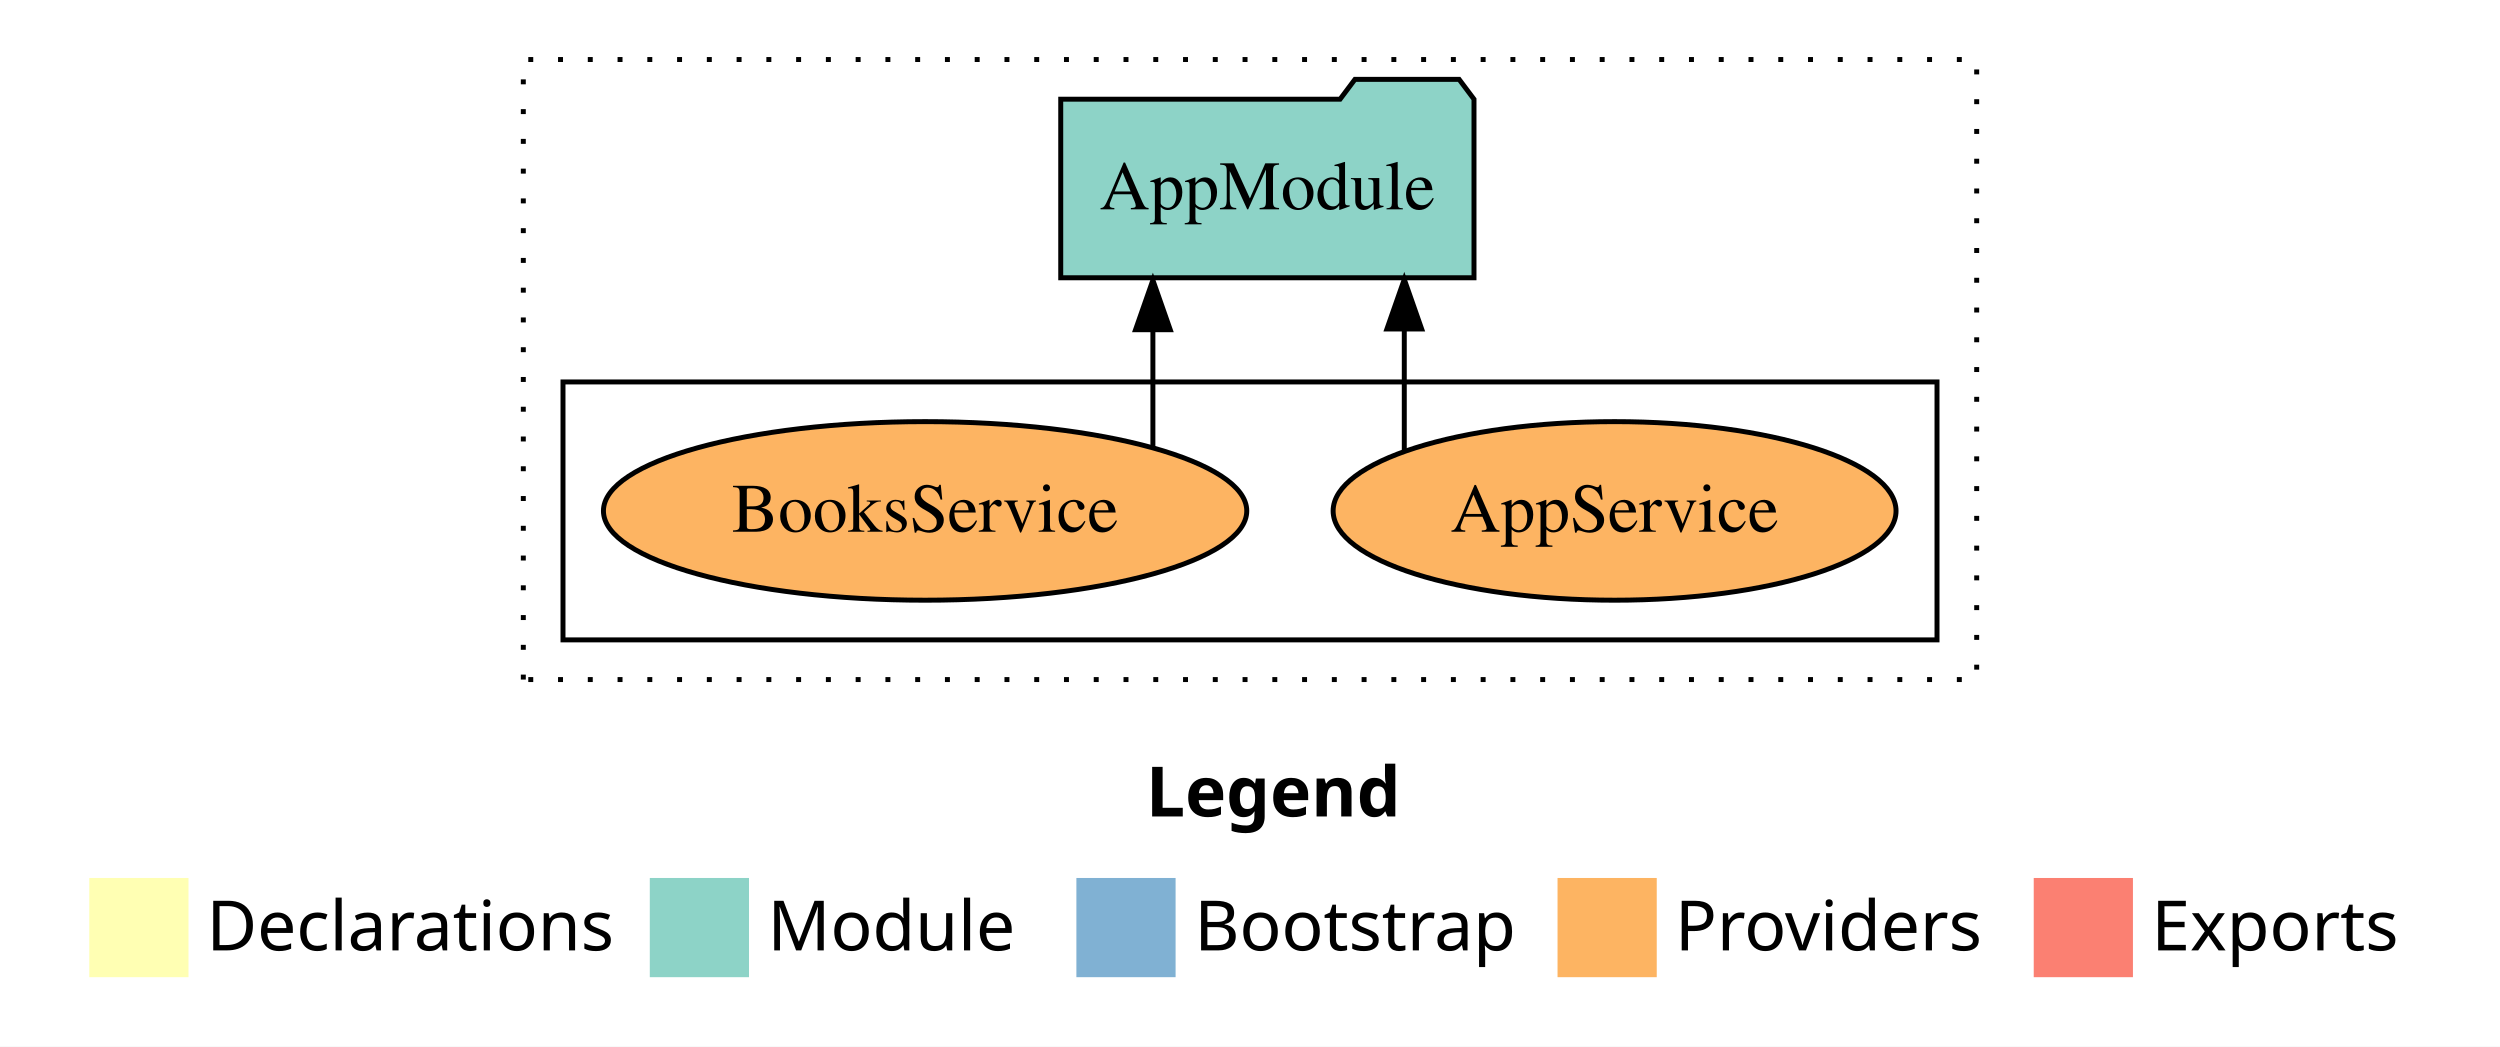
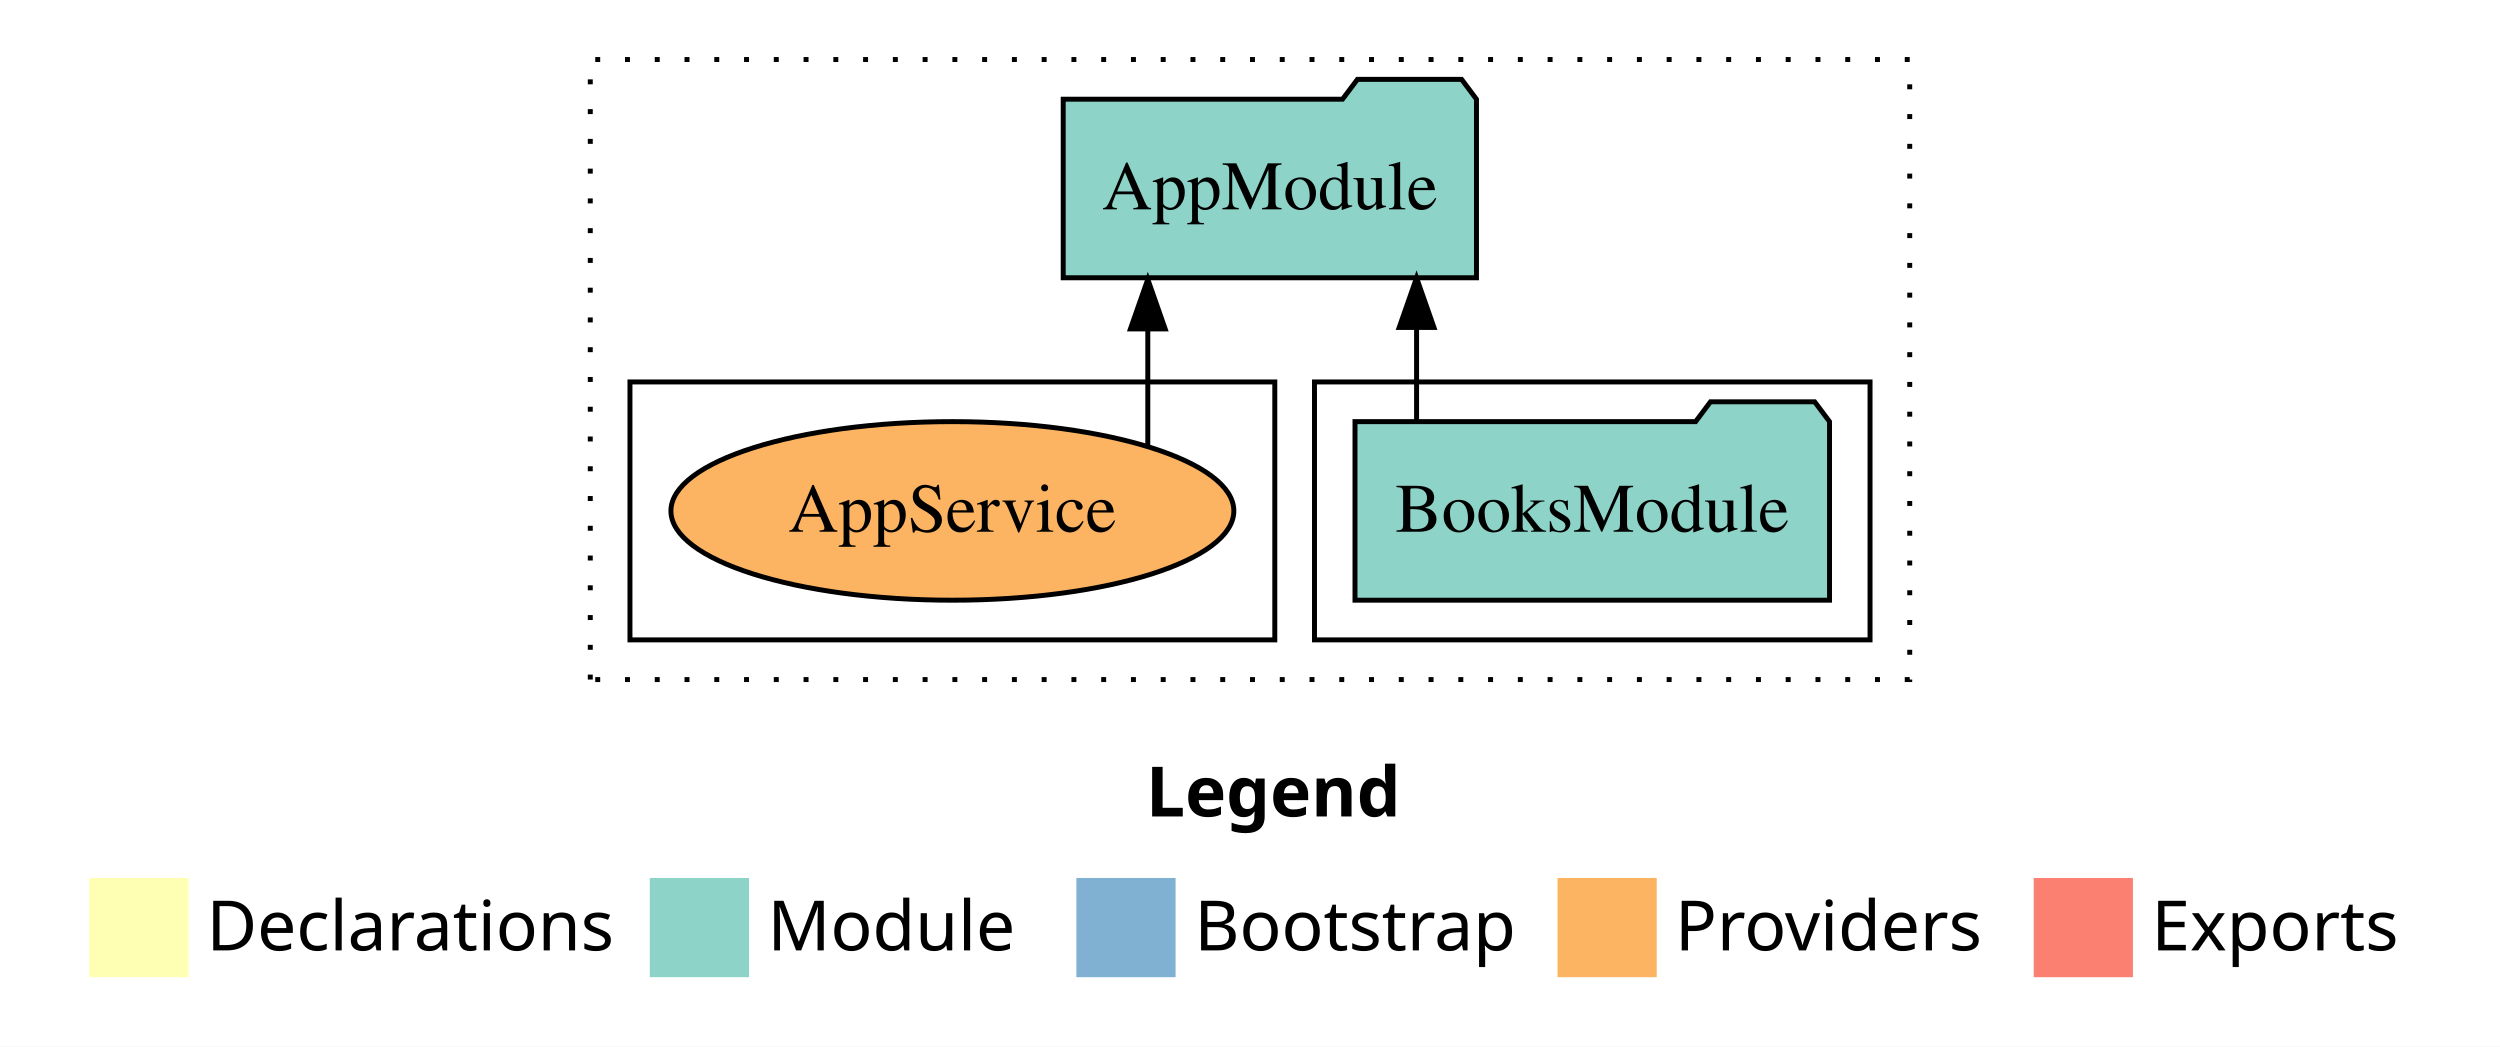
<svg xmlns="http://www.w3.org/2000/svg" width="504pt" height="211pt" viewBox="0.00 0.00 504.00 211.00">
  <g id="graph0" class="graph" transform="scale(1 1) rotate(0) translate(4 207)">
    <polygon fill="#ffffff" stroke="transparent" points="-4,4 -4,-207 500,-207 500,4 -4,4" />
    <text text-anchor="start" x="227.009" y="-42.4" font-family="sans-serif" font-weight="bold" font-size="14.00" fill="#000000">Legend</text>
    <polygon fill="#ffffb3" stroke="transparent" points="14,-10 14,-30 34,-30 34,-10 14,-10" />
    <text text-anchor="start" x="37.629" y="-15.4" font-family="sans-serif" font-size="14.00" fill="#000000">  Declarations</text>
    <polygon fill="#8dd3c7" stroke="transparent" points="127,-10 127,-30 147,-30 147,-10 127,-10" />
    <text text-anchor="start" x="150.725" y="-15.4" font-family="sans-serif" font-size="14.00" fill="#000000">  Module</text>
    <polygon fill="#80b1d3" stroke="transparent" points="213,-10 213,-30 233,-30 233,-10 213,-10" />
    <text text-anchor="start" x="236.781" y="-15.4" font-family="sans-serif" font-size="14.00" fill="#000000">  Bootstrap</text>
    <polygon fill="#fdb462" stroke="transparent" points="310,-10 310,-30 330,-30 330,-10 310,-10" />
    <text text-anchor="start" x="333.673" y="-15.4" font-family="sans-serif" font-size="14.00" fill="#000000">  Providers</text>
    <polygon fill="#fb8072" stroke="transparent" points="406,-10 406,-30 426,-30 426,-10 406,-10" />
    <text text-anchor="start" x="429.726" y="-15.4" font-family="sans-serif" font-size="14.00" fill="#000000">  Exports</text>
    <g id="clust1" class="cluster">
-       <polygon fill="none" stroke="#000000" stroke-dasharray="1,5" points="101.5,-70 101.5,-195 394.5,-195 394.5,-70 101.5,-70" />
+       <polygon fill="none" stroke="#000000" stroke-dasharray="1,5" points="115,-70 115,-195 381,-195 381,-70 115,-70" />
+     </g>
+     <g id="clust3" class="cluster">
+       <polygon fill="none" stroke="#000000" points="261,-78 261,-130 373,-130 373,-78 261,-78" />
    </g>
    <g id="clust6" class="cluster">
-       <polygon fill="none" stroke="#000000" points="109.5,-78 109.5,-130 386.5,-130 386.5,-78 109.5,-78" />
+       <polygon fill="none" stroke="#000000" points="123,-78 123,-130 253,-130 253,-78 123,-78" />
    </g>
    <g id="node1" class="node">
-       <ellipse fill="#fdb462" stroke="#000000" cx="321.5" cy="-104" rx="56.741" ry="18" />
-       <text text-anchor="middle" x="321.5" y="-99.8" font-family="Times,serif" font-size="14.00" fill="#000000">AppService</text>
+       <polygon fill="#8dd3c7" stroke="#000000" points="364.832,-122 361.832,-126 340.832,-126 337.832,-122 269.168,-122 269.168,-86 364.832,-86 364.832,-122" />
+       <text text-anchor="middle" x="317" y="-99.8" font-family="Times,serif" font-size="14.00" fill="#000000">BooksModule</text>
+     </g>
+     <g id="node2" class="node">
+       <polygon fill="#8dd3c7" stroke="#000000" points="293.657,-187 290.657,-191 269.657,-191 266.657,-187 210.343,-187 210.343,-151 293.657,-151 293.657,-187" />
+       <text text-anchor="middle" x="252" y="-164.8" font-family="Times,serif" font-size="14.00" fill="#000000">AppModule</text>
+     </g>
+     <g id="edge1" class="edge">
+       <path fill="none" stroke="#000000" d="M281.581,-122.106C281.581,-122.106 281.581,-140.991 281.581,-140.991" />
+       <polygon fill="#000000" stroke="#000000" points="278.081,-140.991 281.581,-150.991 285.081,-140.991 278.081,-140.991" />
    </g>
    <g id="node3" class="node">
-       <polygon fill="#8dd3c7" stroke="#000000" points="293.157,-187 290.157,-191 269.157,-191 266.157,-187 209.843,-187 209.843,-151 293.157,-151 293.157,-187" />
-       <text text-anchor="middle" x="251.5" y="-164.8" font-family="Times,serif" font-size="14.00" fill="#000000">AppModule</text>
-     </g>
-     <g id="edge1" class="edge">
-       <path fill="none" stroke="#000000" d="M279.104,-116.226C279.104,-116.226 279.104,-140.683 279.104,-140.683" />
-       <polygon fill="#000000" stroke="#000000" points="275.604,-140.683 279.104,-150.683 282.604,-140.683 275.604,-140.683" />
-     </g>
-     <g id="node2" class="node">
-       <ellipse fill="#fdb462" stroke="#000000" cx="182.5" cy="-104" rx="64.847" ry="18" />
-       <text text-anchor="middle" x="182.5" y="-99.8" font-family="Times,serif" font-size="14.00" fill="#000000">BooksService</text>
+       <ellipse fill="#fdb462" stroke="#000000" cx="188" cy="-104" rx="56.741" ry="18" />
+       <text text-anchor="middle" x="188" y="-99.8" font-family="Times,serif" font-size="14.00" fill="#000000">AppService</text>
    </g>
    <g id="edge2" class="edge">
-       <path fill="none" stroke="#000000" d="M228.423,-116.842C228.423,-116.842 228.423,-140.523 228.423,-140.523" />
-       <polygon fill="#000000" stroke="#000000" points="224.923,-140.523 228.423,-150.523 231.923,-140.523 224.923,-140.523" />
+       <path fill="none" stroke="#000000" d="M227.396,-117.154C227.396,-117.154 227.396,-140.694 227.396,-140.694" />
+       <polygon fill="#000000" stroke="#000000" points="223.896,-140.694 227.396,-150.694 230.896,-140.694 223.896,-140.694" />
    </g>
  </g>
</svg>
